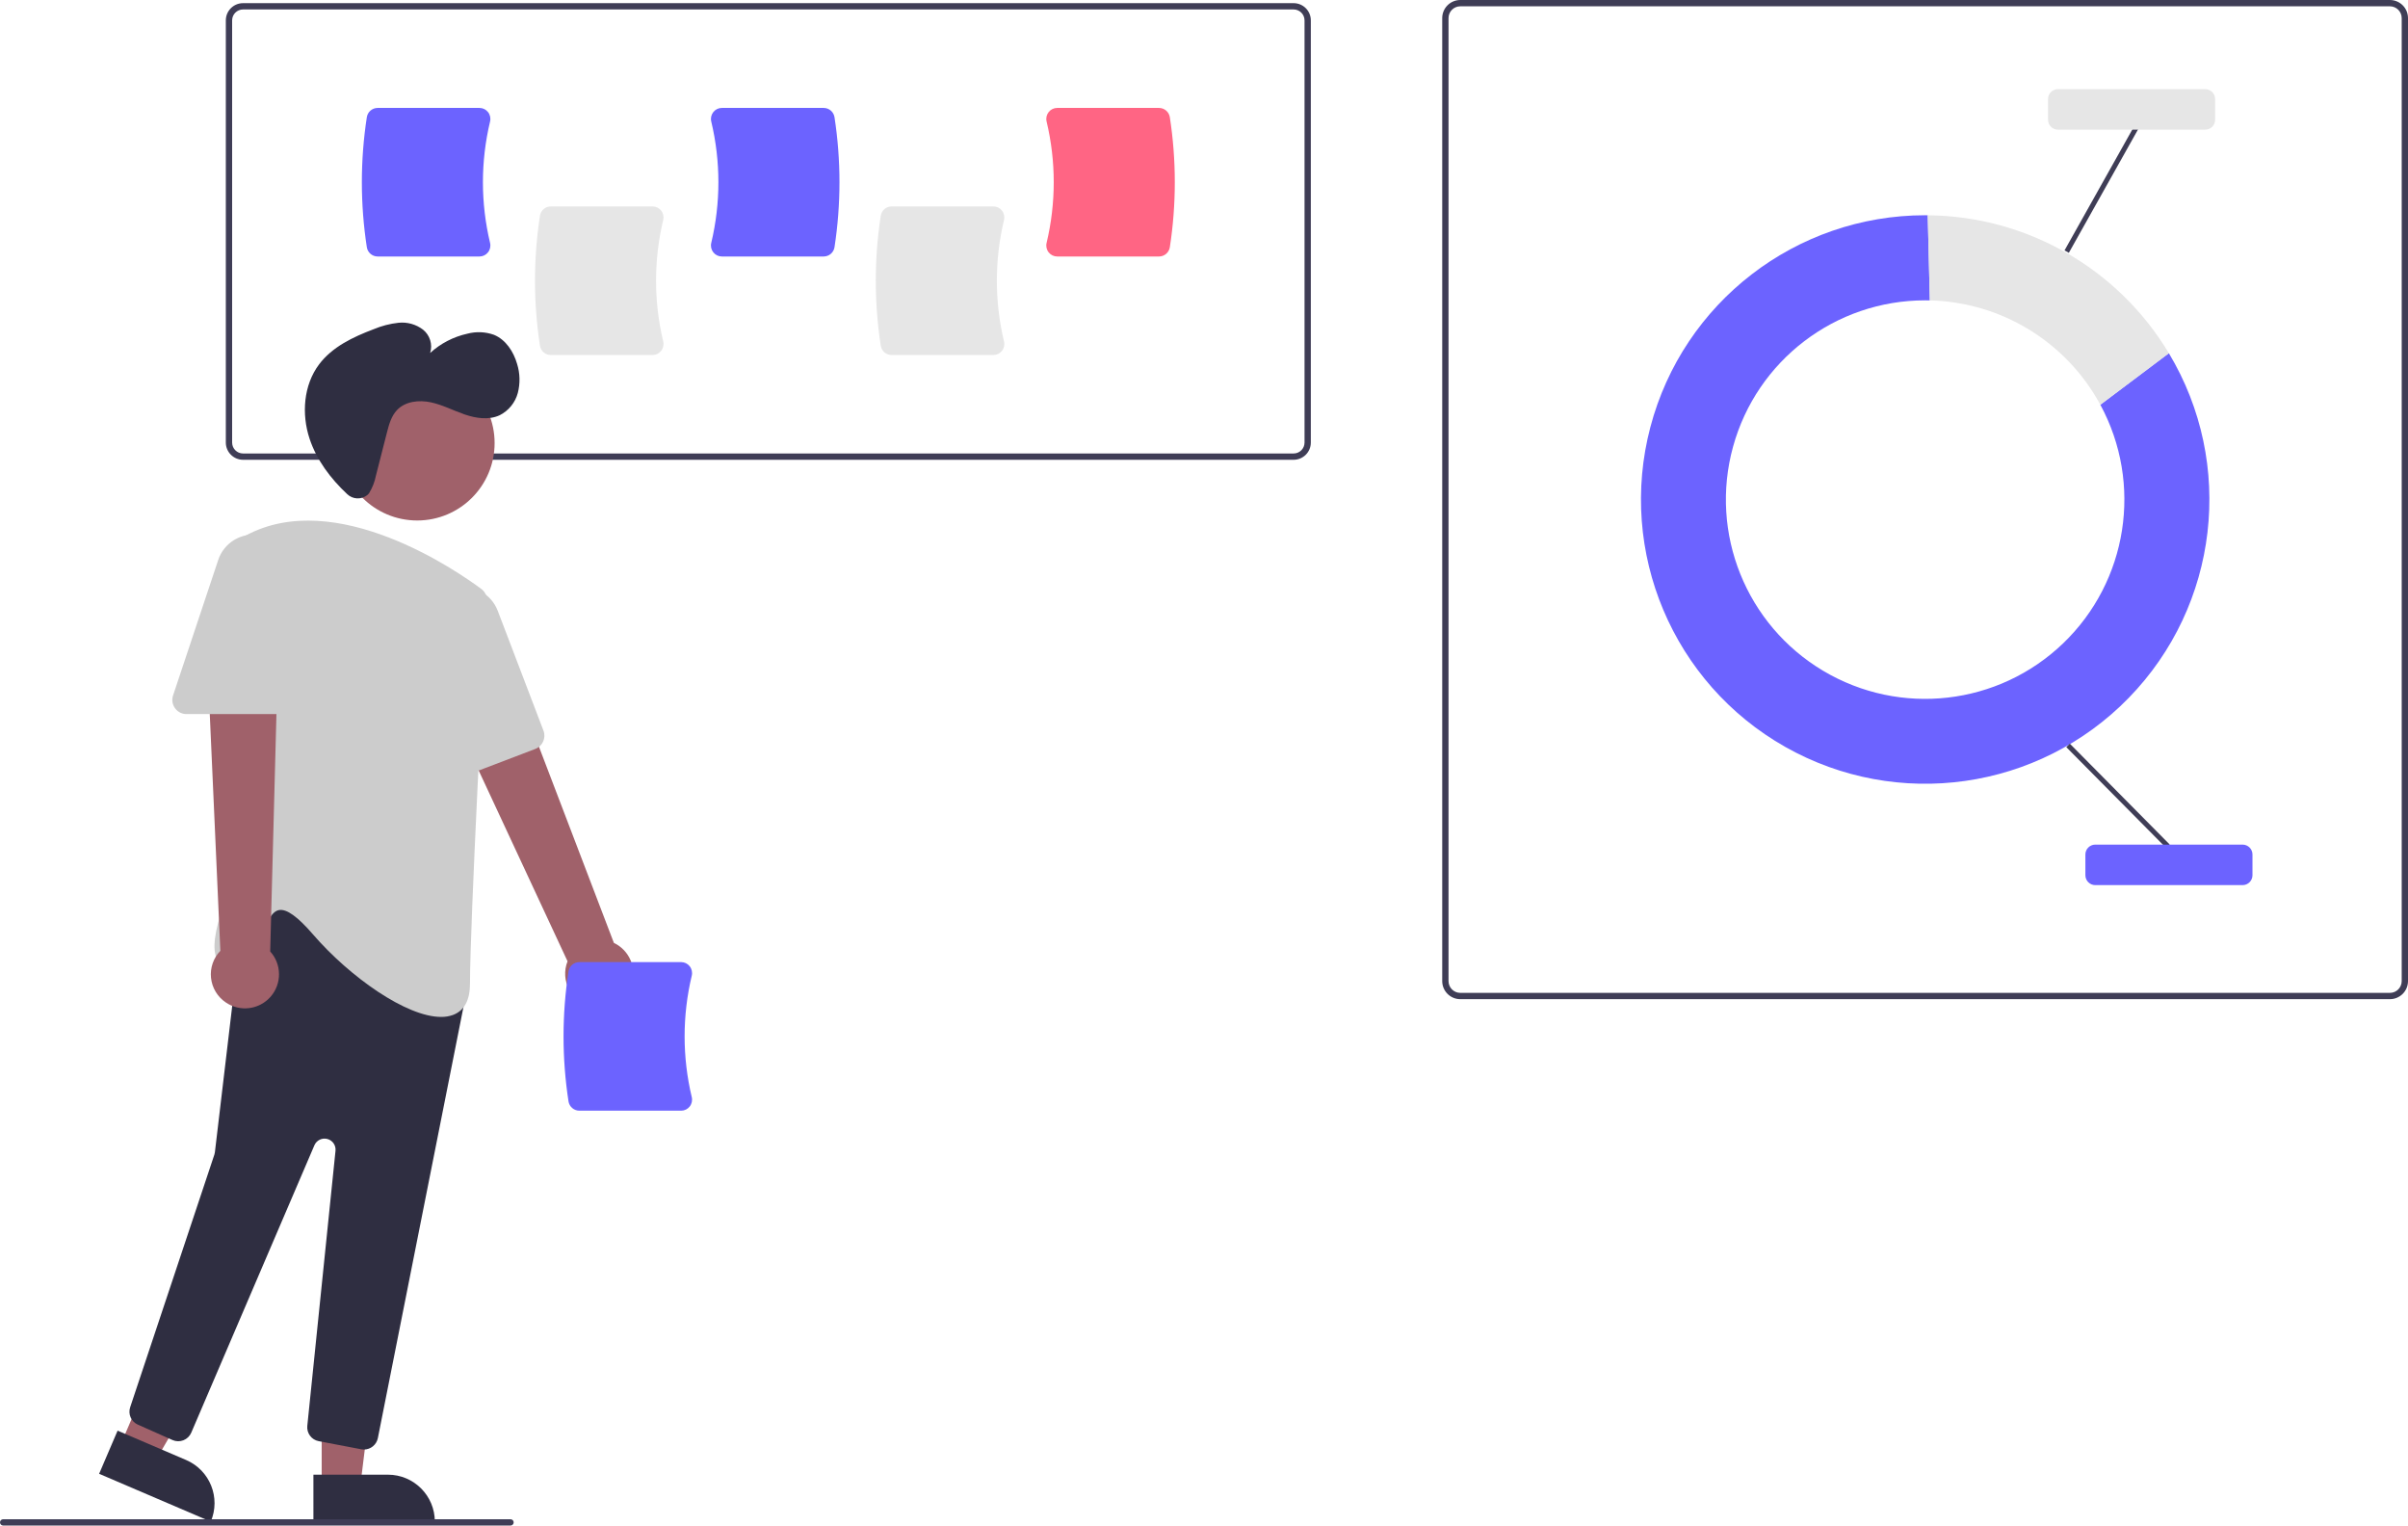
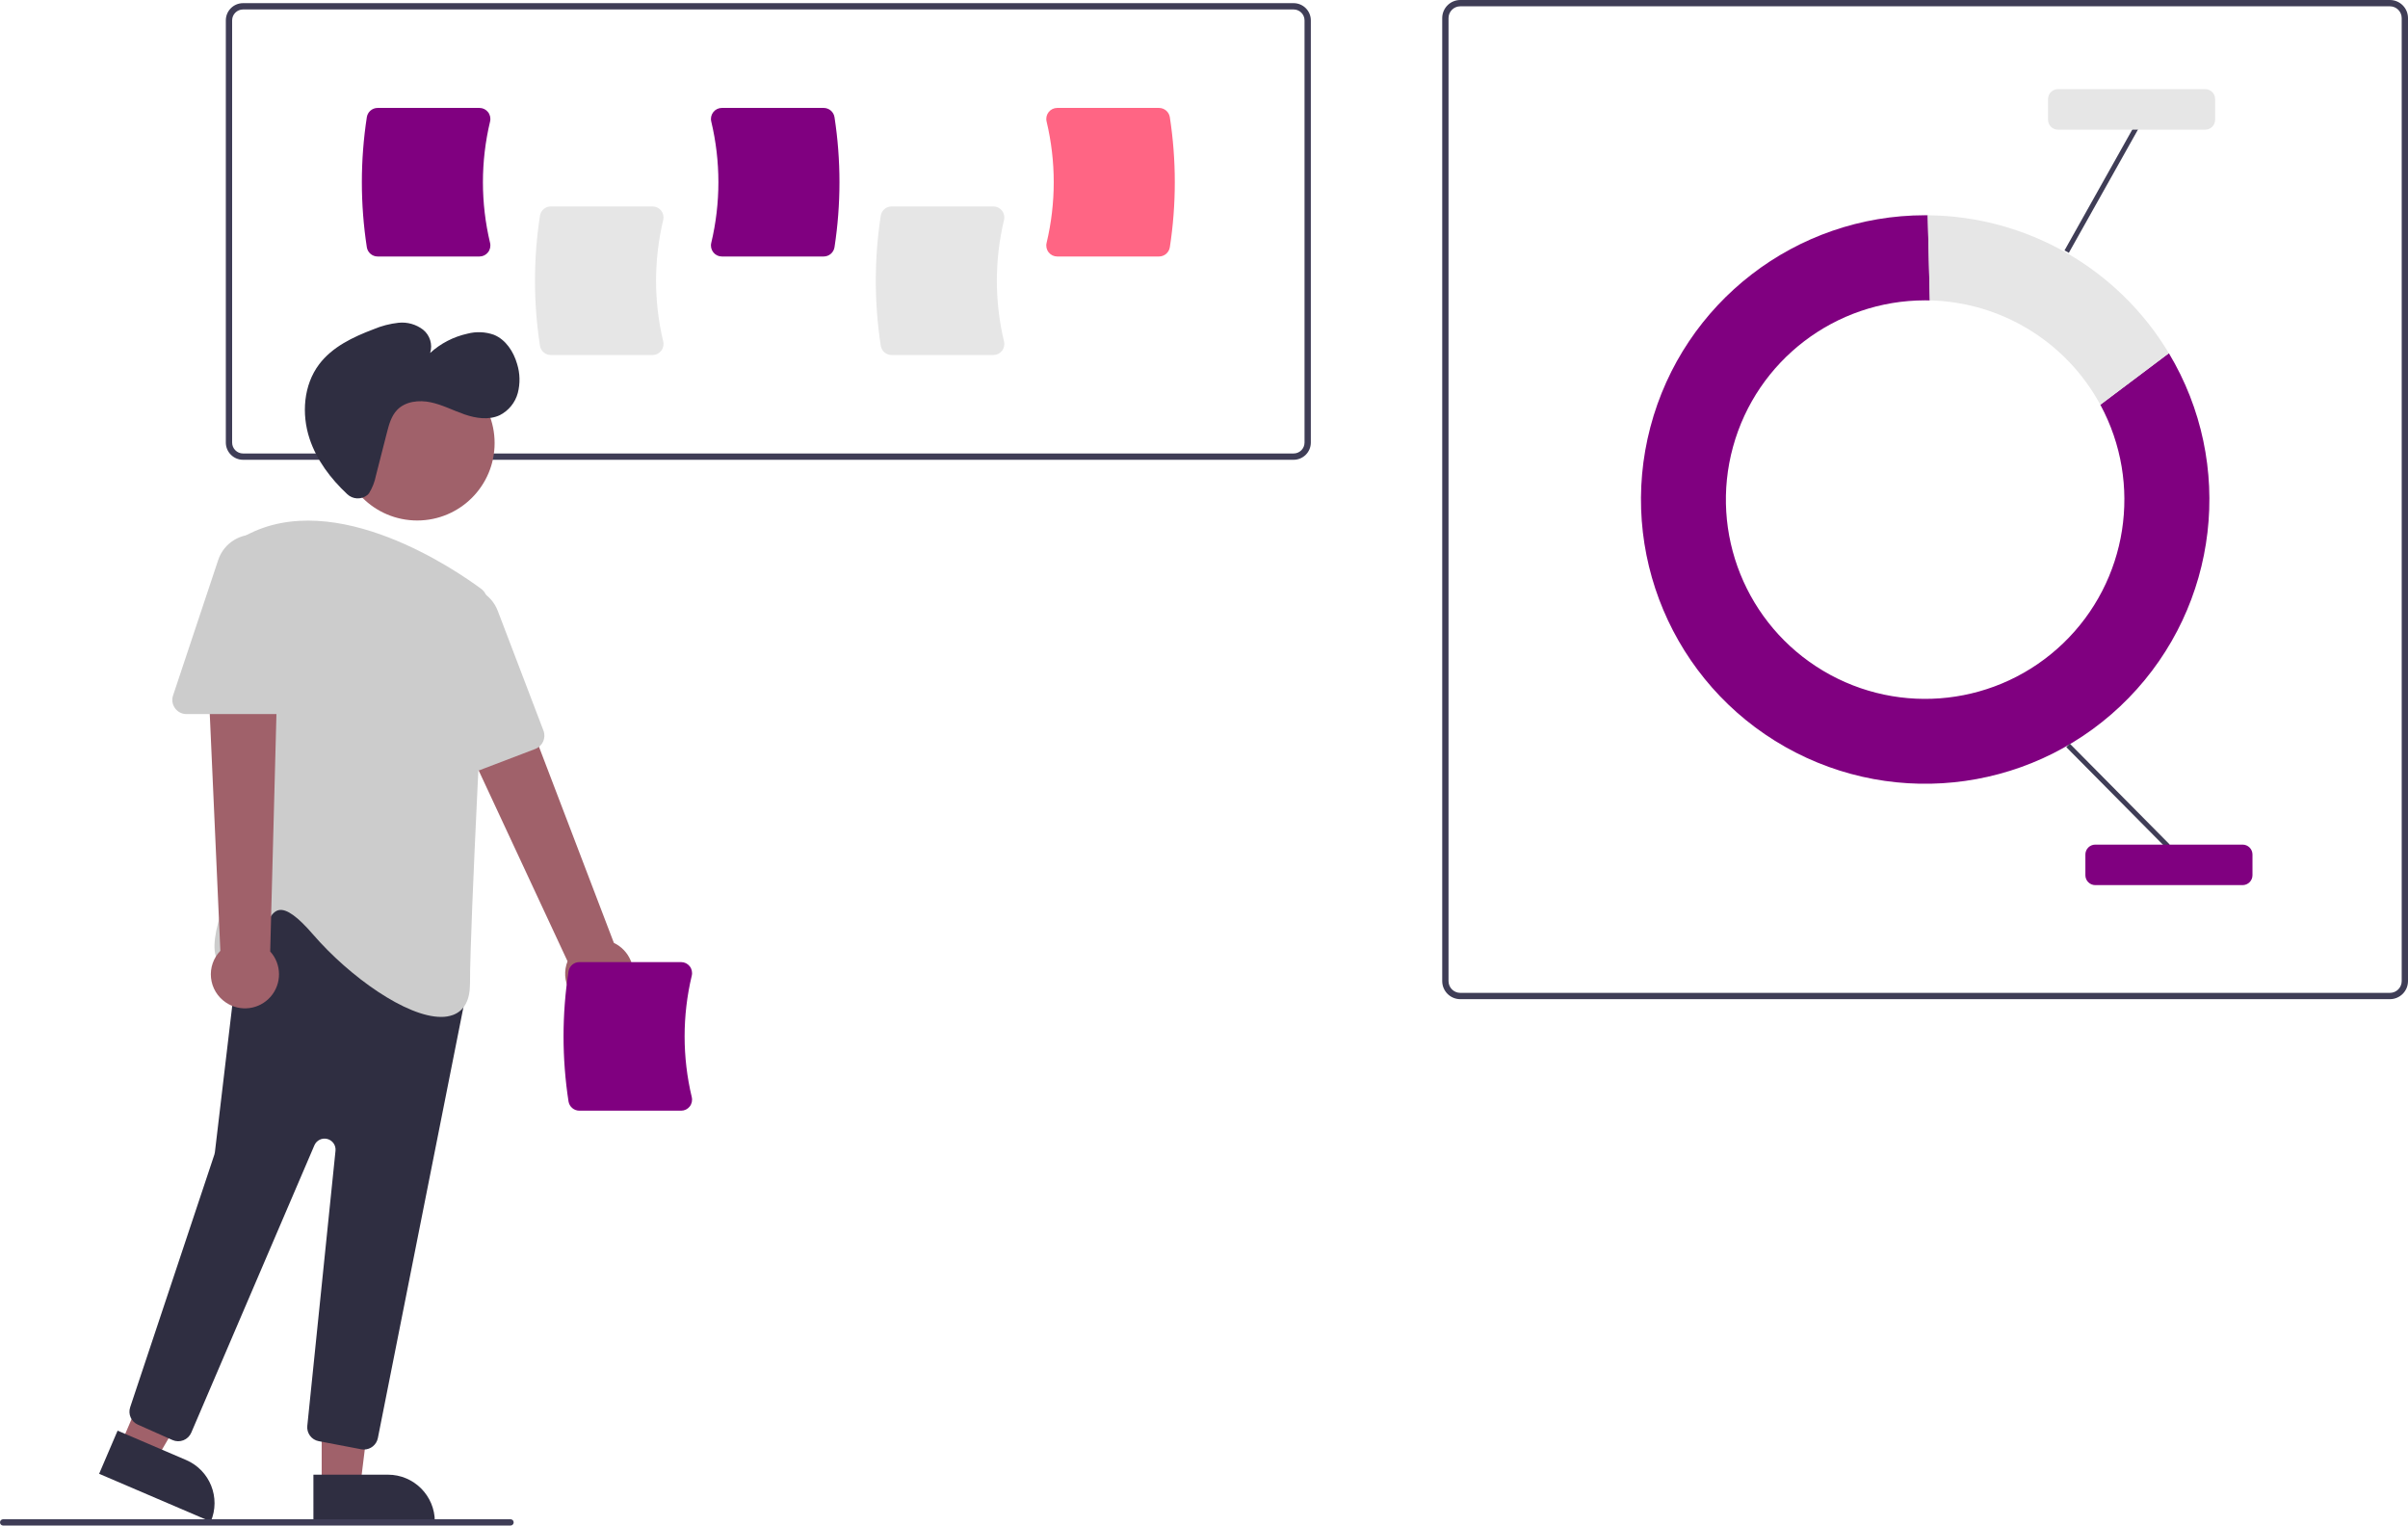
<svg xmlns="http://www.w3.org/2000/svg" data-name="Layer 1" width="764.114" height="484" viewBox="0 0 764.114 484">
  <path d="M976.321,525H681.329a5.743,5.743,0,0,1-5.736-5.736V213.736A5.743,5.743,0,0,1,681.329,208H976.321a5.743,5.743,0,0,1,5.736,5.736V519.264A5.743,5.743,0,0,1,976.321,525ZM681.329,210a3.741,3.741,0,0,0-3.736,3.736V519.264A3.741,3.741,0,0,0,681.329,523H976.321a3.741,3.741,0,0,0,3.736-3.736V213.736A3.741,3.741,0,0,0,976.321,210Z" transform="translate(-217.9429 -208)" fill="#3f3d56" />
-   <path d="M884.428,336.406a63.221,63.221,0,1,1-55.603-33.119c.501,0,1.001.007,1.5.019l-.668-27.006c-.277-.002-.553-.011-.831-.011a90.184,90.184,0,1,0,77.35,43.772Z" transform="translate(-217.9429 -208)" fill="#6c63ff" />
+   <path d="M884.428,336.406a63.221,63.221,0,1,1-55.603-33.119c.501,0,1.001.007,1.5.019l-.668-27.006c-.277-.002-.553-.011-.831-.011a90.184,90.184,0,1,0,77.35,43.772Z" transform="translate(-217.9429 -208)" fill="#800080" />
  <path d="M884.428,336.406l21.748-16.344a90.156,90.156,0,0,0-76.519-43.762l.668,27.006A63.203,63.203,0,0,1,884.428,336.406Z" transform="translate(-217.9429 -208)" fill="#e6e6e6" />
  <rect x="889.24" y="437.969" width="1.571" height="45.012" transform="translate(-284.2805 551.7276) rotate(-44.73106)" fill="#3f3d56" />
  <rect x="862.252" y="267.418" width="45.012" height="1.571" transform="translate(0.08452 700.6722) rotate(-60.7131)" fill="#3f3d56" />
-   <path d="M929.569,488.815h-46.75a3.138,3.138,0,0,1-3.135-3.134v-6.584a3.138,3.138,0,0,1,3.135-3.134h46.75a3.138,3.138,0,0,1,3.135,3.134v6.584A3.138,3.138,0,0,1,929.569,488.815Z" transform="translate(-217.9429 -208)" fill="#6c63ff" />
+   <path d="M929.569,488.815h-46.75a3.138,3.138,0,0,1-3.135-3.134v-6.584a3.138,3.138,0,0,1,3.135-3.134h46.75a3.138,3.138,0,0,1,3.135,3.134v6.584A3.138,3.138,0,0,1,929.569,488.815Z" transform="translate(-217.9429 -208)" fill="#800080" />
  <path d="M917.718,249.135h-46.751A3.138,3.138,0,0,1,867.833,246.001V239.417a3.138,3.138,0,0,1,3.134-3.134h46.751a3.138,3.138,0,0,1,3.134,3.134V246.001A3.138,3.138,0,0,1,917.718,249.135Z" transform="translate(-217.9429 -208)" fill="#e6e6e6" />
  <path d="M628.437,353.873H295.068a5.471,5.471,0,0,1-5.465-5.465V214.465A5.471,5.471,0,0,1,295.068,209H628.437a5.471,5.471,0,0,1,5.465,5.465V348.408A5.471,5.471,0,0,1,628.437,353.873ZM295.068,211a3.469,3.469,0,0,0-3.465,3.465V348.408a3.469,3.469,0,0,0,3.465,3.465H628.437a3.469,3.469,0,0,0,3.465-3.465V214.465A3.469,3.469,0,0,0,628.437,211Z" transform="translate(-217.9429 -208)" fill="#3f3d56" />
  <path d="M425.02,320.631H392.72a3.485,3.485,0,0,1-3.432-2.921,135.677,135.677,0,0,1,0-41.294,3.485,3.485,0,0,1,3.432-2.921H425.02a3.441,3.441,0,0,1,2.718,1.317,3.5,3.5,0,0,1,.654,3.001,82.894,82.894,0,0,0-0,38.499,3.499,3.499,0,0,1-.654,3.001A3.441,3.441,0,0,1,425.02,320.631Z" transform="translate(-217.9429 -208)" fill="#e6e6e6" />
  <path d="M533.165,320.631H500.865a3.485,3.485,0,0,1-3.432-2.921,135.677,135.677,0,0,1,0-41.294,3.485,3.485,0,0,1,3.432-2.921h32.3a3.44,3.44,0,0,1,2.718,1.317,3.498,3.498,0,0,1,.654,3.001,82.897,82.897,0,0,0,0,38.499,3.498,3.498,0,0,1-.654,3.001A3.44,3.44,0,0,1,533.165,320.631Z" transform="translate(-217.9429 -208)" fill="#e6e6e6" />
-   <path d="M370.081,289.377H337.781a3.485,3.485,0,0,1-3.432-2.921,135.677,135.677,0,0,1,0-41.294,3.485,3.485,0,0,1,3.432-2.921h32.3a3.441,3.441,0,0,1,2.718,1.317,3.5,3.5,0,0,1,.654,3.001,82.888,82.888,0,0,0-0,38.499,3.499,3.499,0,0,1-.654,3.001A3.441,3.441,0,0,1,370.081,289.377Z" transform="translate(-217.9429 -208)" fill="#6c63ff" />
-   <path d="M479.314,289.377h-32.3a3.44,3.44,0,0,1-2.718-1.317,3.498,3.498,0,0,1-.654-3.001,82.894,82.894,0,0,0-0-38.499,3.499,3.499,0,0,1,.654-3.001,3.44,3.44,0,0,1,2.718-1.317h32.3a3.485,3.485,0,0,1,3.432,2.921,135.677,135.677,0,0,1,0,41.294A3.485,3.485,0,0,1,479.314,289.377Z" transform="translate(-217.9429 -208)" fill="#6c63ff" />
+   <path d="M370.081,289.377H337.781a3.485,3.485,0,0,1-3.432-2.921,135.677,135.677,0,0,1,0-41.294,3.485,3.485,0,0,1,3.432-2.921h32.3a3.441,3.441,0,0,1,2.718,1.317,3.5,3.5,0,0,1,.654,3.001,82.888,82.888,0,0,0-0,38.499,3.499,3.499,0,0,1-.654,3.001A3.441,3.441,0,0,1,370.081,289.377Z" transform="translate(-217.9429 -208)" fill="#800080" />
+   <path d="M479.314,289.377h-32.3a3.44,3.44,0,0,1-2.718-1.317,3.498,3.498,0,0,1-.654-3.001,82.894,82.894,0,0,0-0-38.499,3.499,3.499,0,0,1,.654-3.001,3.44,3.44,0,0,1,2.718-1.317h32.3a3.485,3.485,0,0,1,3.432,2.921,135.677,135.677,0,0,1,0,41.294A3.485,3.485,0,0,1,479.314,289.377Z" transform="translate(-217.9429 -208)" fill="#800080" />
  <path d="M585.724,289.377h-32.3a3.44,3.44,0,0,1-2.718-1.317,3.498,3.498,0,0,1-.654-3.001,82.894,82.894,0,0,0-0-38.499,3.499,3.499,0,0,1,.654-3.001,3.44,3.44,0,0,1,2.718-1.317h32.3a3.485,3.485,0,0,1,3.432,2.921,135.693,135.693,0,0,1,0,41.294A3.485,3.485,0,0,1,585.724,289.377Z" transform="translate(-217.9429 -208)" fill="#ff6584" />
  <path d="M405.88,527.466a10.743,10.743,0,0,1-7.842-14.486l-44.335-95.191,22.491-6.321,36.547,95.674a10.801,10.801,0,0,1-6.861,20.325Z" transform="translate(-217.9429 -208)" fill="#a0616a" />
  <polygon points="102.079 471.364 114.339 471.364 120.171 424.076 102.077 424.076 102.079 471.364" fill="#a0616a" />
  <path d="M317.395,675.861H355.925a0,0,0,0,1,0,0v14.887a0,0,0,0,1,0,0H332.282a14.887,14.887,0,0,1-14.887-14.887v0A0,0,0,0,1,317.395,675.861Z" transform="translate(455.4086 1158.593) rotate(179.9974)" fill="#2f2e41" />
  <polygon points="38.354 458.148 49.623 462.975 73.605 421.804 56.972 414.68 38.354 458.148" fill="#a0616a" />
  <path d="M250.774,668.878H289.305a0,0,0,0,1,0,0v14.887a0,0,0,0,1,0,0H265.661a14.887,14.887,0,0,1-14.887-14.887v0A0,0,0,0,1,250.774,668.878Z" transform="translate(34.04329 1196.336) rotate(-156.8138)" fill="#2f2e41" />
  <circle cx="132.39" cy="140.57" r="24.561" fill="#a0616a" />
  <path d="M332.589,667.803l-13.496-2.571a4.474,4.474,0,0,1-3.635-4.879l8.949-87.259a3.5,3.5,0,0,0-6.699-1.735l-39.071,91.167a4.5,4.5,0,0,1-5.964,2.339l-10.977-4.879a4.482,4.482,0,0,1-2.442-5.535l26.722-80.167a3.499,3.499,0,0,0,.155-.694l8.674-73.247a4.5,4.5,0,0,1,2.775-3.641l27.388-11.126a4.501,4.501,0,0,1,4.833.944l34.57,33.661a4.482,4.482,0,0,1,1.275,4.101L337.845,664.259a4.517,4.517,0,0,1-4.417,3.623A4.47,4.47,0,0,1,332.589,667.803Z" transform="translate(-217.9429 -208)" fill="#2f2e41" />
  <path d="M317.203,504.381c-4.785-5.54-8.277-8.055-10.665-7.658-2.37.383-3.737,3.693-5.184,7.198-1.976,4.784-4.215,10.207-9.734,10.631a4.647,4.647,0,0,1-4.562-1.87c-4.342-6.457,6.072-27.824,7.023-29.744L293.593,381.877a4.489,4.489,0,0,1,2.353-3.985c28.617-15.432,67.257,11.406,74.712,16.944h0a4.488,4.488,0,0,1,1.811,3.849c-.9,16.926-5.387,102.32-5.387,121.369,0,5.273-1.819,8.624-5.406,9.958a10.781,10.781,0,0,1-3.774.619C346.955,530.631,329.028,518.072,317.203,504.381Z" transform="translate(-217.9429 -208)" fill="#ccc" />
  <path d="M357.139,455.309a4.45,4.45,0,0,1-2.023-3.566l-1.938-45.266a11.747,11.747,0,0,1,22.712-4.691l14.507,38.017a4.505,4.505,0,0,1-2.6,5.809L361.216,455.754a4.455,4.455,0,0,1-4.077-.445Z" transform="translate(-217.9429 -208)" fill="#ccc" />
  <path d="M289.592,526.037a10.743,10.743,0,0,1-1.726-16.382l-4.69-104.904,23.202,2.732-2.693,102.381a10.801,10.801,0,0,1-14.092,16.173Z" transform="translate(-217.9429 -208)" fill="#a0616a" />
  <path d="M273.481,432.685a4.451,4.451,0,0,1-.619-4.054l14.328-42.982a11.747,11.747,0,0,1,22.892,3.715v40.69a4.505,4.505,0,0,1-4.5,4.5H277.131A4.453,4.453,0,0,1,273.481,432.685Z" transform="translate(-217.9429 -208)" fill="#ccc" />
  <path d="M334.472,365.089a4.853,4.853,0,0,1-6.351-.317c-5.264-4.92-9.706-10.804-11.955-17.618-2.576-7.808-1.918-16.953,3.015-23.53,4.171-5.56,10.772-8.701,17.274-11.157a28.271,28.271,0,0,1,7.96-2.067,10.937,10.937,0,0,1,7.754,2.177,6.868,6.868,0,0,1,2.275,7.397,25.847,25.847,0,0,1,11.801-6.105,14.267,14.267,0,0,1,8.44.35c3.771,1.551,6.22,5.339,7.349,9.256a16.724,16.724,0,0,1,.218,9.209,11.146,11.146,0,0,1-5.706,7.032c-3.45,1.625-7.544,1.012-11.152-.225s-7.028-3.063-10.759-3.853-8.039-.329-10.679,2.423c-1.859,1.938-2.591,4.664-3.256,7.266l-3.459,13.534a16.88,16.88,0,0,1-2.157,5.574A3.333,3.333,0,0,1,334.472,365.089Z" transform="translate(-217.9429 -208)" fill="#2f2e41" />
-   <path d="M434.081,560.377h-32.3a3.485,3.485,0,0,1-3.432-2.921,135.677,135.677,0,0,1,0-41.294,3.485,3.485,0,0,1,3.432-2.921h32.3a3.44,3.44,0,0,1,2.718,1.317,3.499,3.499,0,0,1,.654,3.001,82.897,82.897,0,0,0,0,38.499,3.499,3.499,0,0,1-.654,3.001A3.44,3.44,0,0,1,434.081,560.377Z" transform="translate(-217.9429 -208)" fill="#6c63ff" />
+   <path d="M434.081,560.377h-32.3a3.485,3.485,0,0,1-3.432-2.921,135.677,135.677,0,0,1,0-41.294,3.485,3.485,0,0,1,3.432-2.921h32.3a3.44,3.44,0,0,1,2.718,1.317,3.499,3.499,0,0,1,.654,3.001,82.897,82.897,0,0,0,0,38.499,3.499,3.499,0,0,1-.654,3.001A3.44,3.44,0,0,1,434.081,560.377Z" transform="translate(-217.9429 -208)" fill="#800080" />
  <path d="M379.943,692h-161a1,1,0,0,1,0-2h161a1,1,0,0,1,0,2Z" transform="translate(-217.9429 -208)" fill="#3f3d56" />
</svg>
